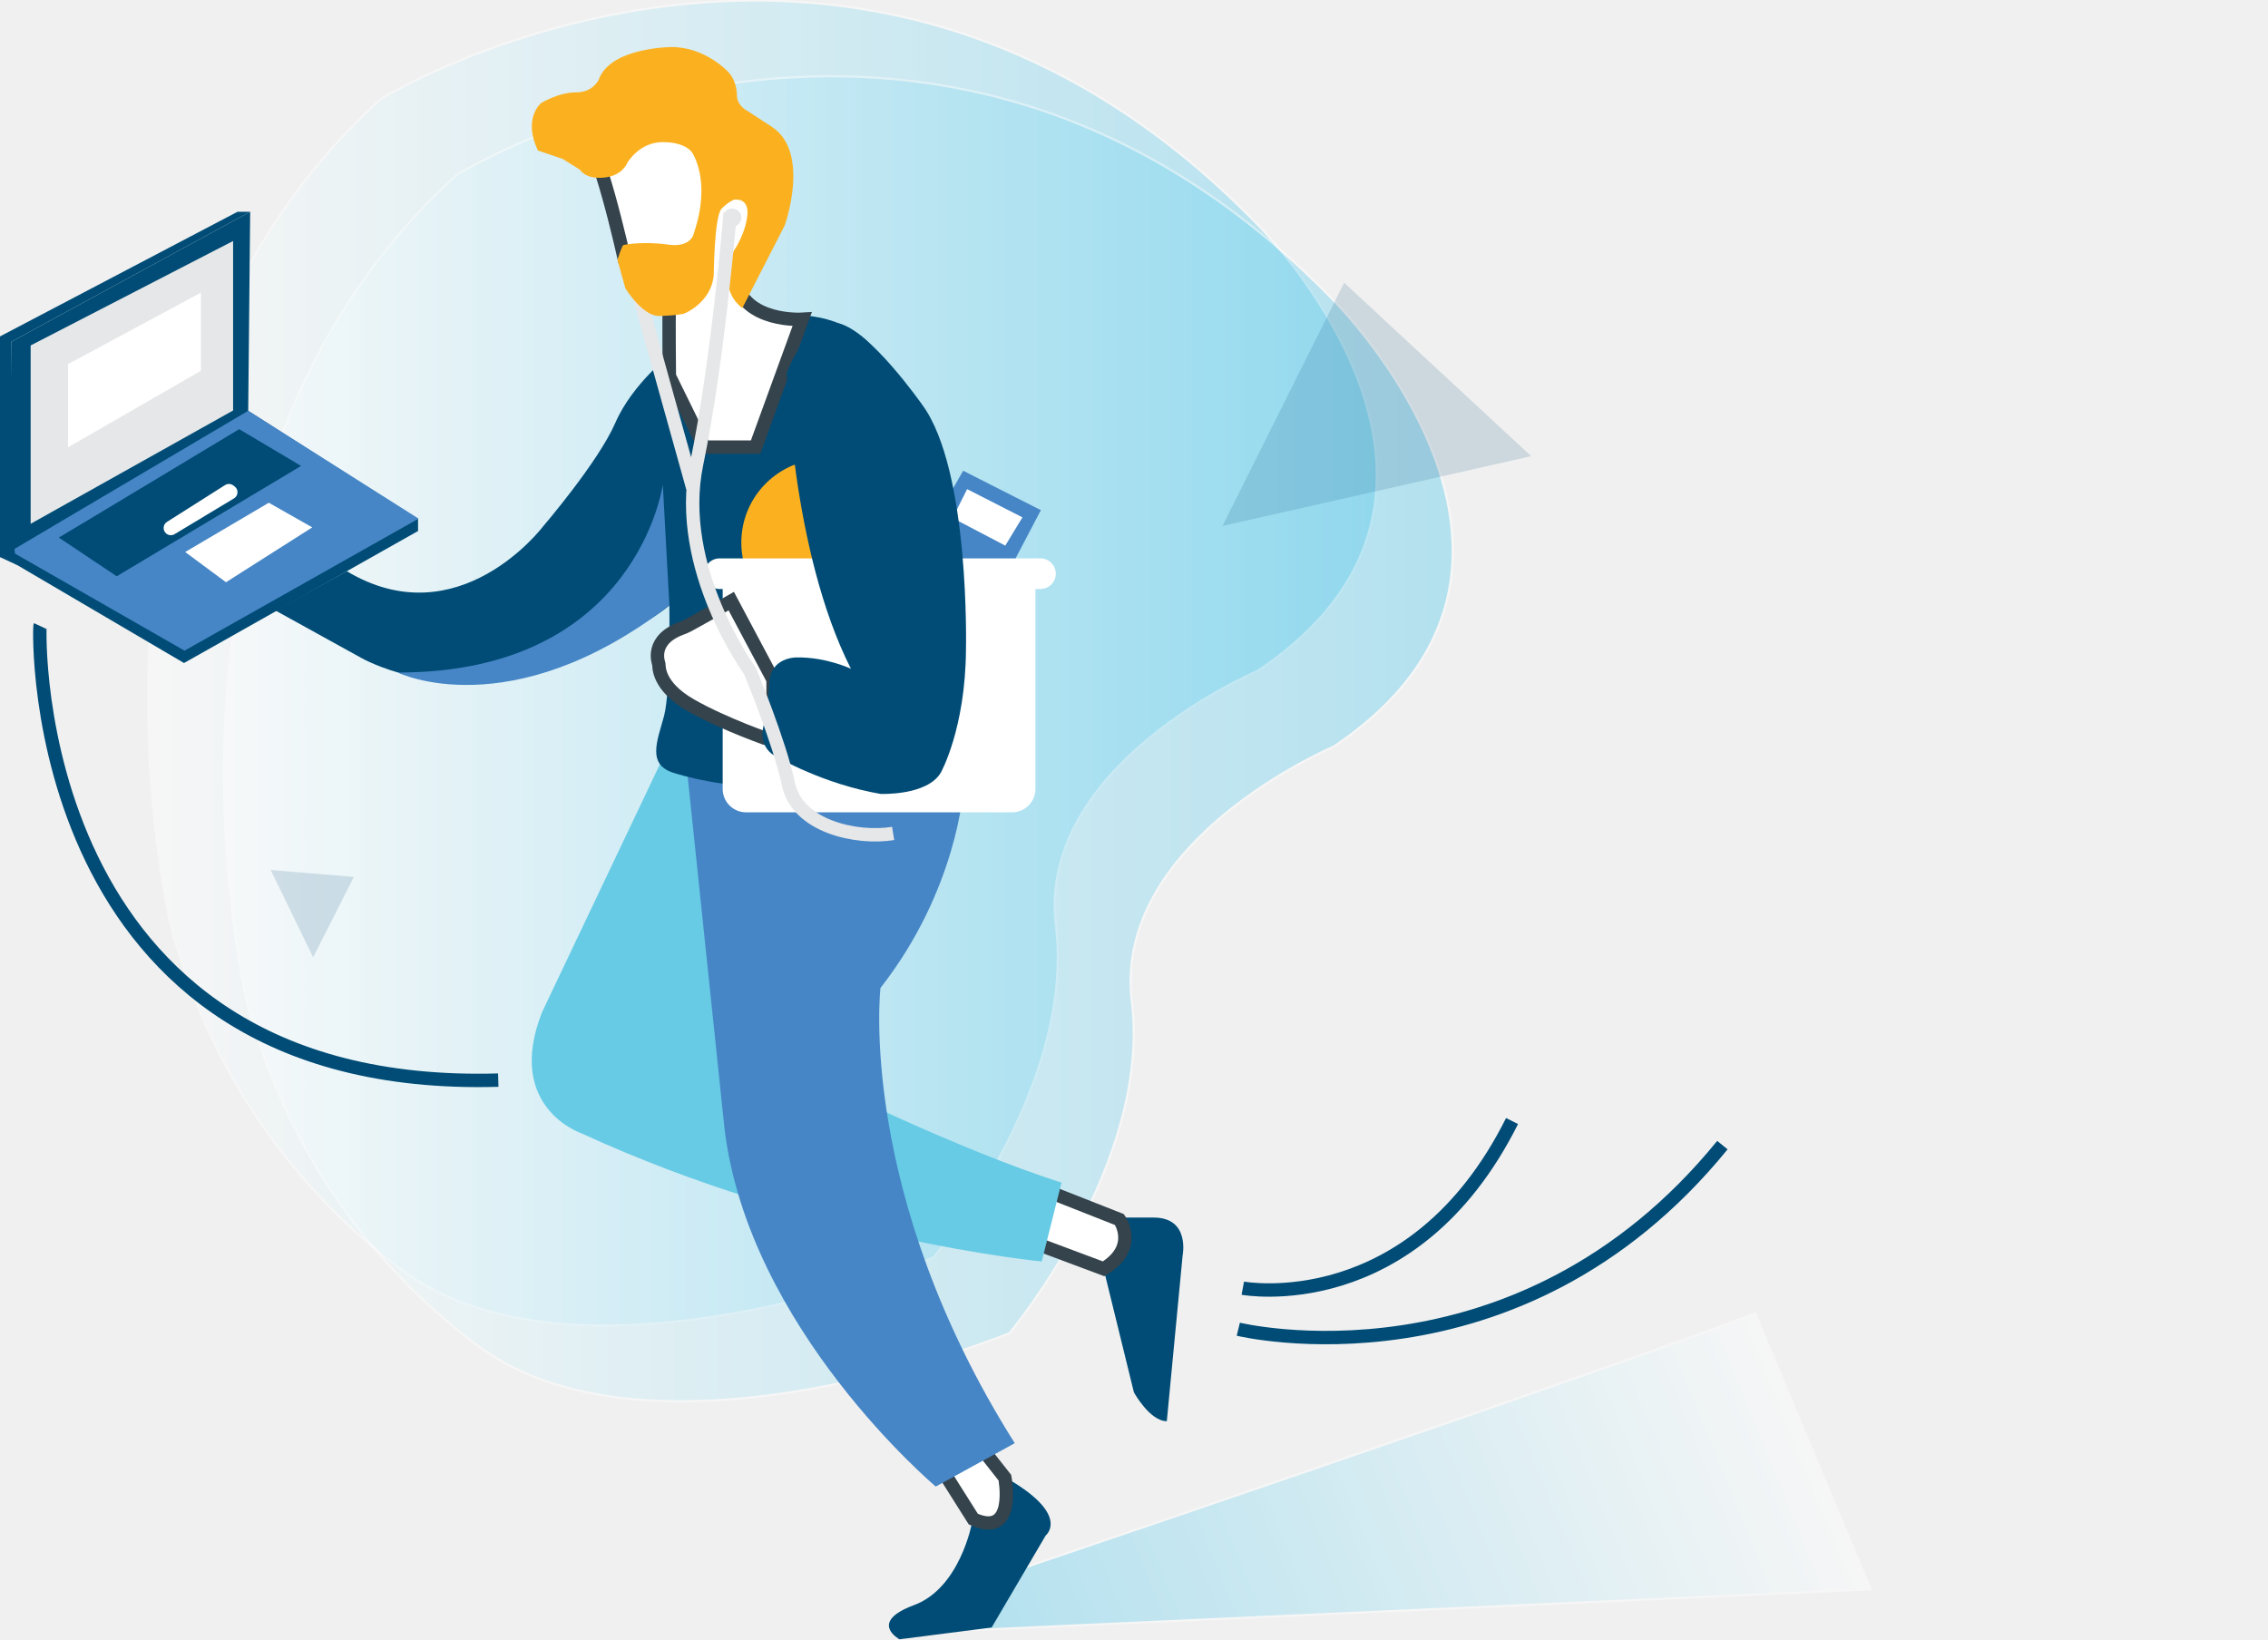
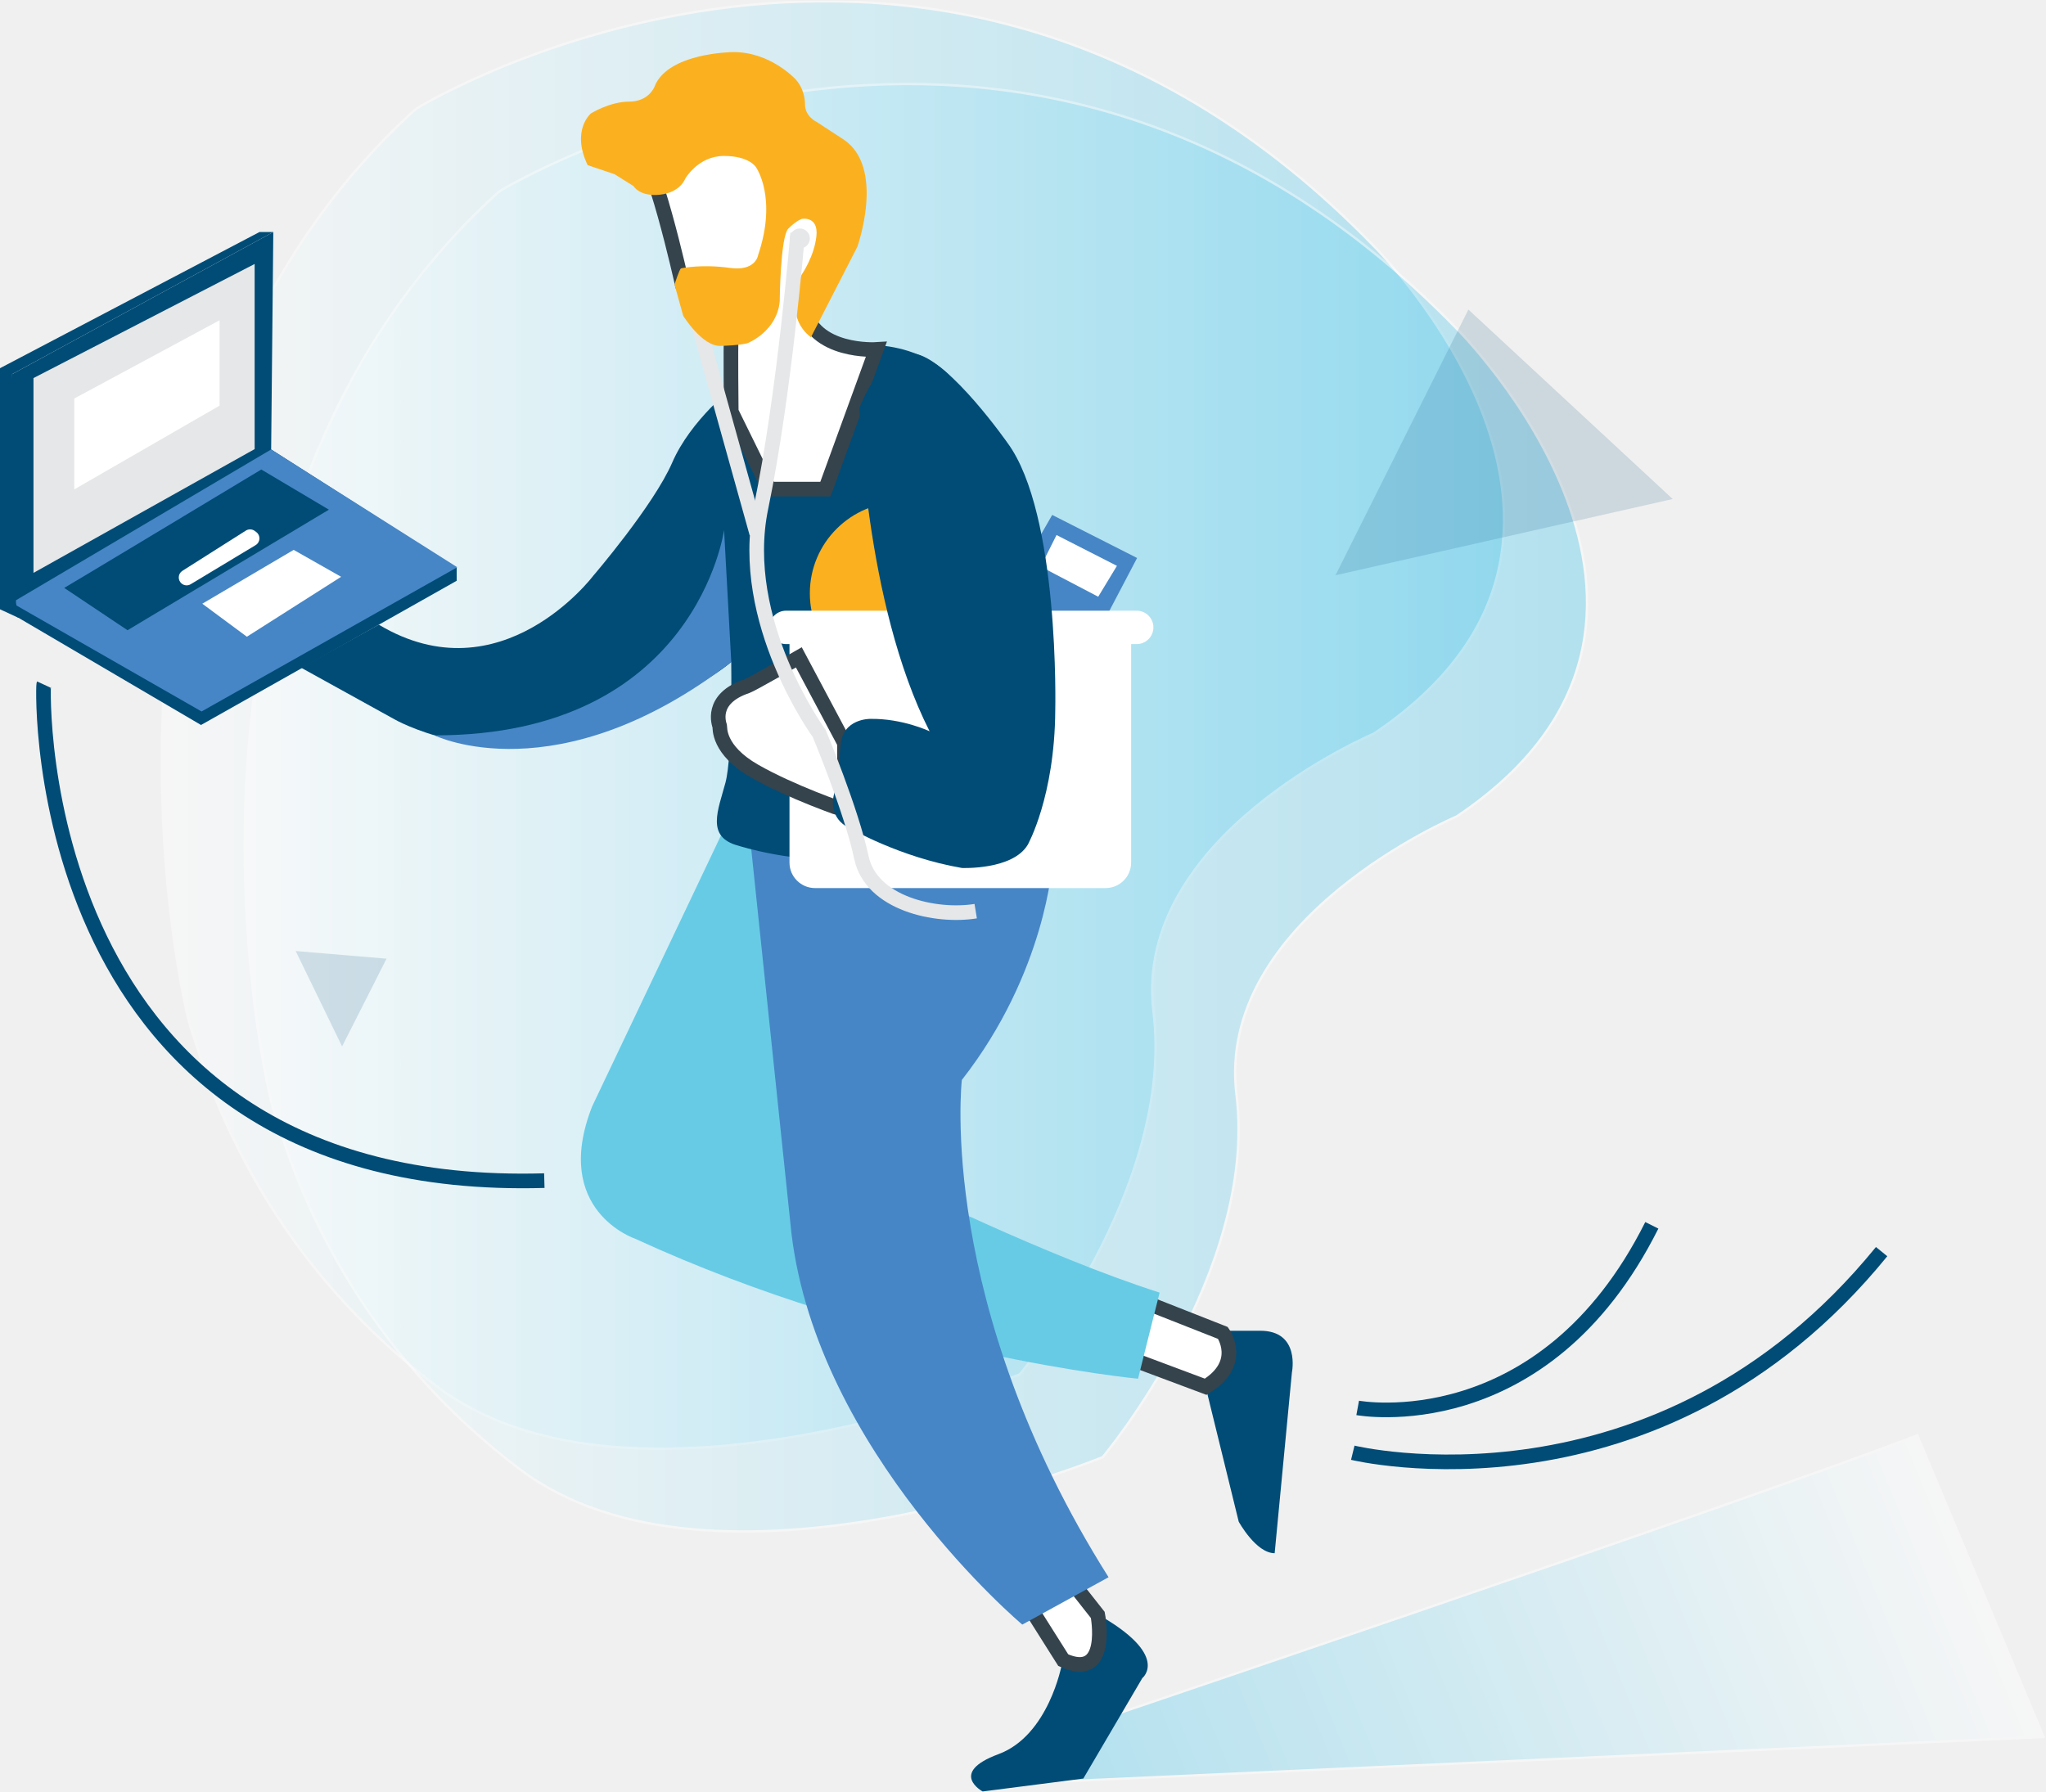
- <svg xmlns="http://www.w3.org/2000/svg" xmlns:xlink="http://www.w3.org/1999/xlink" fill="none" height="180" viewBox="0 0 249 180" width="249">
+ <svg xmlns="http://www.w3.org/2000/svg" xmlns:xlink="http://www.w3.org/1999/xlink" fill="none" viewBox="0 -0.07 205.62 180.07">
  <linearGradient id="a">
    <stop offset="0" stop-color="#fff" />
    <stop offset="1" stop-color="#4fc7eb" />
  </linearGradient>
  <linearGradient id="b" gradientUnits="userSpaceOnUse" x1="16.263" x2="151.156" xlink:href="#a" y1="72.802" y2="72.802" />
  <linearGradient id="c" gradientUnits="userSpaceOnUse" x1="24.603" x2="159.496" xlink:href="#a" y1="81.12" y2="81.12" />
  <linearGradient id="d" gradientUnits="userSpaceOnUse" x1="198.404" x2="112.439" xlink:href="#a" y1="157.068" y2="192.12" />
  <clipPath id="e">
    <path d="m0 0h249v180h-249z" />
  </clipPath>
  <g clip-path="url(#e)">
    <path d="m41.773 10.901c.33-.299 52.185-31.699 96.278 13.74 0 0 29.49 29.285 0 49.044 0 0-24.287 10.243-22.118 27.986 2.168 17.743-13.445 36.404-13.445 36.404s-39.031 15.96-58.547 1.246-23.853-33.755-24.72-35.919c-.867-2.163-13.878-59.503 22.552-92.501z" fill="url(#b)" opacity=".38" stroke="#fff" stroke-miterlimit="10" stroke-width=".24" />
    <path d="m50.112 19.219c.33-.299 52.186-31.699 96.278 13.74 0 0 29.491 29.285 0 49.044 0 0-24.286 10.243-22.118 27.986 2.169 17.743-13.444 36.403-13.444 36.403s-39.031 15.96-58.547 1.247c-19.516-14.714-23.853-33.755-24.72-35.919-.867-2.164-13.878-59.504 22.552-92.501z" fill="url(#c)" opacity=".38" stroke="#fff" stroke-miterlimit="10" stroke-width=".24" />
    <path d="m99.383 62.074c.868-.723 6.362-10.386 6.362-10.386l8.531 4.328-3.179 6.059h-11.709z" fill="#4686c6" />
    <path d="m106.179 53.709-1.592 3.172 5.781 3.029 1.883-3.103z" fill="#fff" />
    <g opacity=".38">
      <path d="m192.799 144.164c-19.221 7.335-87.535 30.401-87.535 30.401l1.799 4.409 98.438-4.461" fill="url(#d)" />
      <path d="m192.799 144.164c-19.221 7.335-87.535 30.401-87.535 30.401l1.799 4.409 98.438-4.461" stroke="#fff" stroke-miterlimit="10" stroke-width=".24" />
    </g>
    <path d="m122.607 133.695-1.444 5.626 3.326 13.558s1.735 3.172 3.613 3.172l1.734-18.175s.868-4.185-3.179-4.185h-4.046z" fill="#004c76" />
    <path d="m114.662 130.666 8.24 3.246s2.169 3.029-1.735 5.409l-8.673-3.246z" fill="#fff" stroke="#35434c" stroke-miterlimit="10" stroke-width="1.47" />
    <path d="m72.521 83.768 25.587 3.462-7.806 31.591s14.745 7.357 26.238 11.036l-2.169 8.655s-25.153-2.38-50.524-14.065c0 0-8.457-2.813-4.337-13.307z" fill="#67cbe5" />
    <path d="m110.178 162.11-3.47 5.119s-1.301 7.145-6.362 9.019c-5.061 1.874-1.592 3.752-1.592 3.752l10.118-1.298 5.929-10.096s2.892-2.307-4.628-6.492z" fill="#004c76" />
    <path d="m147.57 31.046-13.353 26.705 33.884-7.664z" fill="#004c76" opacity=".15" />
    <path d="m29.716 95.522 4.662 9.594 4.467-8.824z" fill="#004c76" opacity=".15" />
    <path d="m107.94 159.228 2.385 3.029s1.301 6.708-3.469 4.544l-3.687-5.842z" fill="#fff" stroke="#35434c" stroke-miterlimit="10" stroke-width="1.47" />
    <path d="m75.414 84.465s14.095 4.327 30.357 2.164c0 0-.65 11.035-9.107 21.854 0 0-2.602 22.503 14.745 49.983l-8.673 4.76s-20.6-17.31-23.202-39.38z" fill="#4686c6" />
    <path d="m73.488 66.471s.143 9.378-.577 12.117c-.724 2.739-2.025 5.483 1.301 6.349 0 0 5.781 1.874 11.71 1.298 5.928-.576 15.322-.723 15.322-.723l-5.495-47.46s-2.602-3.605-9.107-3.462c0 0-1.158 12.55-6.072 12.84 0 0-4.194 1.874-6.796-8.655 0 0-4.337 3.319-6.215 7.647-1.878 4.327-7.949 11.394-7.949 11.394s-9.251 12.26-21.541 4.903l-7.806 4.328 9.398 5.193s8.24 4.76 19.373 1.731c0 0 10.552-4.185 14.455-7.5z" fill="#004c76" />
    <path d="m72.768 53.203s-2.806 20.673-29.105 20.642c0 0 12.334 6.063 29.829-7.37z" fill="#4686c6" />
    <path d="m73.488 33.945c-.074.541 0 7.357 0 7.357l3.829 7.79h5.638l5.109-14.034s-6.358.402-7.303-4.25l2.949-5.518-2.949-8.763-5.395-5.193-10.625 5.95.486 1.311-1.21-3.471s-1.409.757 0 0 4.554 13.415 4.554 13.415l4.914 5.409z" fill="#fff" stroke="#35434c" stroke-miterlimit="10" stroke-width="1.47" />
    <path d="m1.228 37.533v24.126l18.974 11.143 25.696-14.497v-1.298l-18.648-11.901.217-21.854z" fill="#004c76" />
    <path d="m3.365 37.931v19.582l22.226-12.442v-18.608z" fill="#e6e7e8" />
    <path d="m1.175 60.517 19.082 10.927 25.696-14.497-18.705-11.84z" fill="#4686c6" />
    <path d="m6.453 59.023c.291-.143 19.806-11.901 19.806-11.901l6.796 4.038-20.24 12.117z" fill="#004c76" />
    <path d="m20.331 60.612 9.181-5.41 4.771 2.705-9.472 6.024z" fill="#fff" />
    <path d="m18.232 58.569c.26.229.637.264.937.082l6.523-3.929c.481-.29.516-.969.069-1.307l-.147-.113c-.265-.199-.625-.216-.906-.039l-6.375 4.042c-.447.281-.494.913-.1 1.264z" fill="#fff" />
    <path d="m7.464 39.982v9.14l14.602-8.417v-8.582l-14.602 7.863z" fill="#fff" />
    <path d="m27.465 23.252h-1.388l-26.078 13.688v24.234l1.878.866-.269-1.523-.382-22.984z" fill="#004c76" />
    <path d="m80.384 24.905c.556 0 1.006-.45 1.006-1.004s-.45-1.004-1.006-1.004-1.006.45-1.006 1.004.451 1.004 1.006 1.004z" fill="#e6e7e8" />
    <g stroke-miterlimit="10" stroke-width="1.47">
      <path d="m4.397 68.734c-.13.281-1.475 51.347 50.307 49.867" stroke="#004c76" />
      <path d="m135.952 145.951s30.609 7.478 53.148-20.214" stroke="#004c76" />
      <path d="m136.446 141.446s18.64 3.462 29.56-18.353" stroke="#004c76" />
      <path d="m69.65 30.496c.108.541 6.397 23.044 6.397 23.044" stroke="#e6e7e8" />
    </g>
    <path d="m81.494 33.837 4.662-9.088s2.871-8.006-1.409-10.819l-2.654-1.731s-1.193-.541-1.193-1.783c0 0 .052-1.406-.919-2.488 0 0-2.55-2.813-6.34-2.761 0 0-6.596.052-7.88 3.514 0 0-.577 1.463-2.528 1.463s-3.851 1.19-3.851 1.19-2.004 1.679-.325 5.193l2.711.917 1.9 1.19s.599 1.082 2.654.866c2.06-.216 2.55-1.623 2.55-1.623s1.301-2.272 3.877-2.272 3.227 1.134 3.227 1.134 2.168 3.029.217 8.819c0 0-.217 1.679-2.871 1.298-2.654-.381-4.718 0-4.879.052-.16.052-.655 1.623-.655 1.623l.872 3.138s1.899 3.081 3.738 3.029c1.839-.052 2.55-.216 2.711-.268.16-.052 2.984-1.246 3.253-4.219 0 0 .052-6.491.867-7.305.815-.814 1.353-.974 1.353-.974s1.683-.325 1.466 1.731c-.217 2.056-1.466 3.843-1.466 3.843s-2.047 4.059.919 6.327z" fill="#fbb11f" />
    <path d="m90.579 68.734c5.075 0 9.19-4.106 9.19-9.17s-4.114-9.17-9.19-9.17c-5.075 0-9.19 4.106-9.19 9.17s4.114 9.17 9.19 9.17z" fill="#fbb11f" />
    <path d="m79.343 64.671v21.962c0 1.415 1.149 2.562 2.567 2.562h29.2c1.418 0 2.567-1.147 2.567-2.562v-21.962h.556c.928 0 1.682-.753 1.682-1.679s-.754-1.679-1.682-1.679h-35.233c-.928 0-1.683.753-1.683 1.679 0 .922.746 1.671 1.665 1.679h.356z" fill="#fff" />
    <path d="m84.872 81.367c-.143-.035-5.313-1.805-9.034-3.929-3.721-2.129-3.47-4.362-3.504-4.509-.035-.147-1.075-2.765 2.745-4.038.434-.143 5.204-2.886 5.204-2.886l4.588 8.62z" fill="#fff" stroke="#35434c" stroke-miterlimit="10" stroke-width="1.47" />
    <path d="m93.42 73.434s-2.711-1.298-5.963-1.246c0 0-2.819-.052-2.984 2.705-.165 2.757-.703 5.085-.703 5.085s-.542 2.216 1.626 3.194c0 0 4.987 2.921 11.276 4.003 0 0 5.096.216 6.613-2.328 0 0 2.711-4.812 2.767-13.524 0 0 .469-19.742-4.805-26.883 0 0-5.651-8.075-9.116-8.919-3.465-.844-5.755 5.405-5.755 5.405s.486 19.582 7.047 32.509z" fill="#004c76" />
    <path d="m80.166 23.356s-1.301 16.12-3.686 27.588 5.855 22.72 5.855 22.72 3.253 7.79 4.229 12.442c.976 4.652 7.481 6.059 11.493 5.409" stroke="#e6e7e8" stroke-miterlimit="10" stroke-width="1.47" />
  </g>
</svg>
